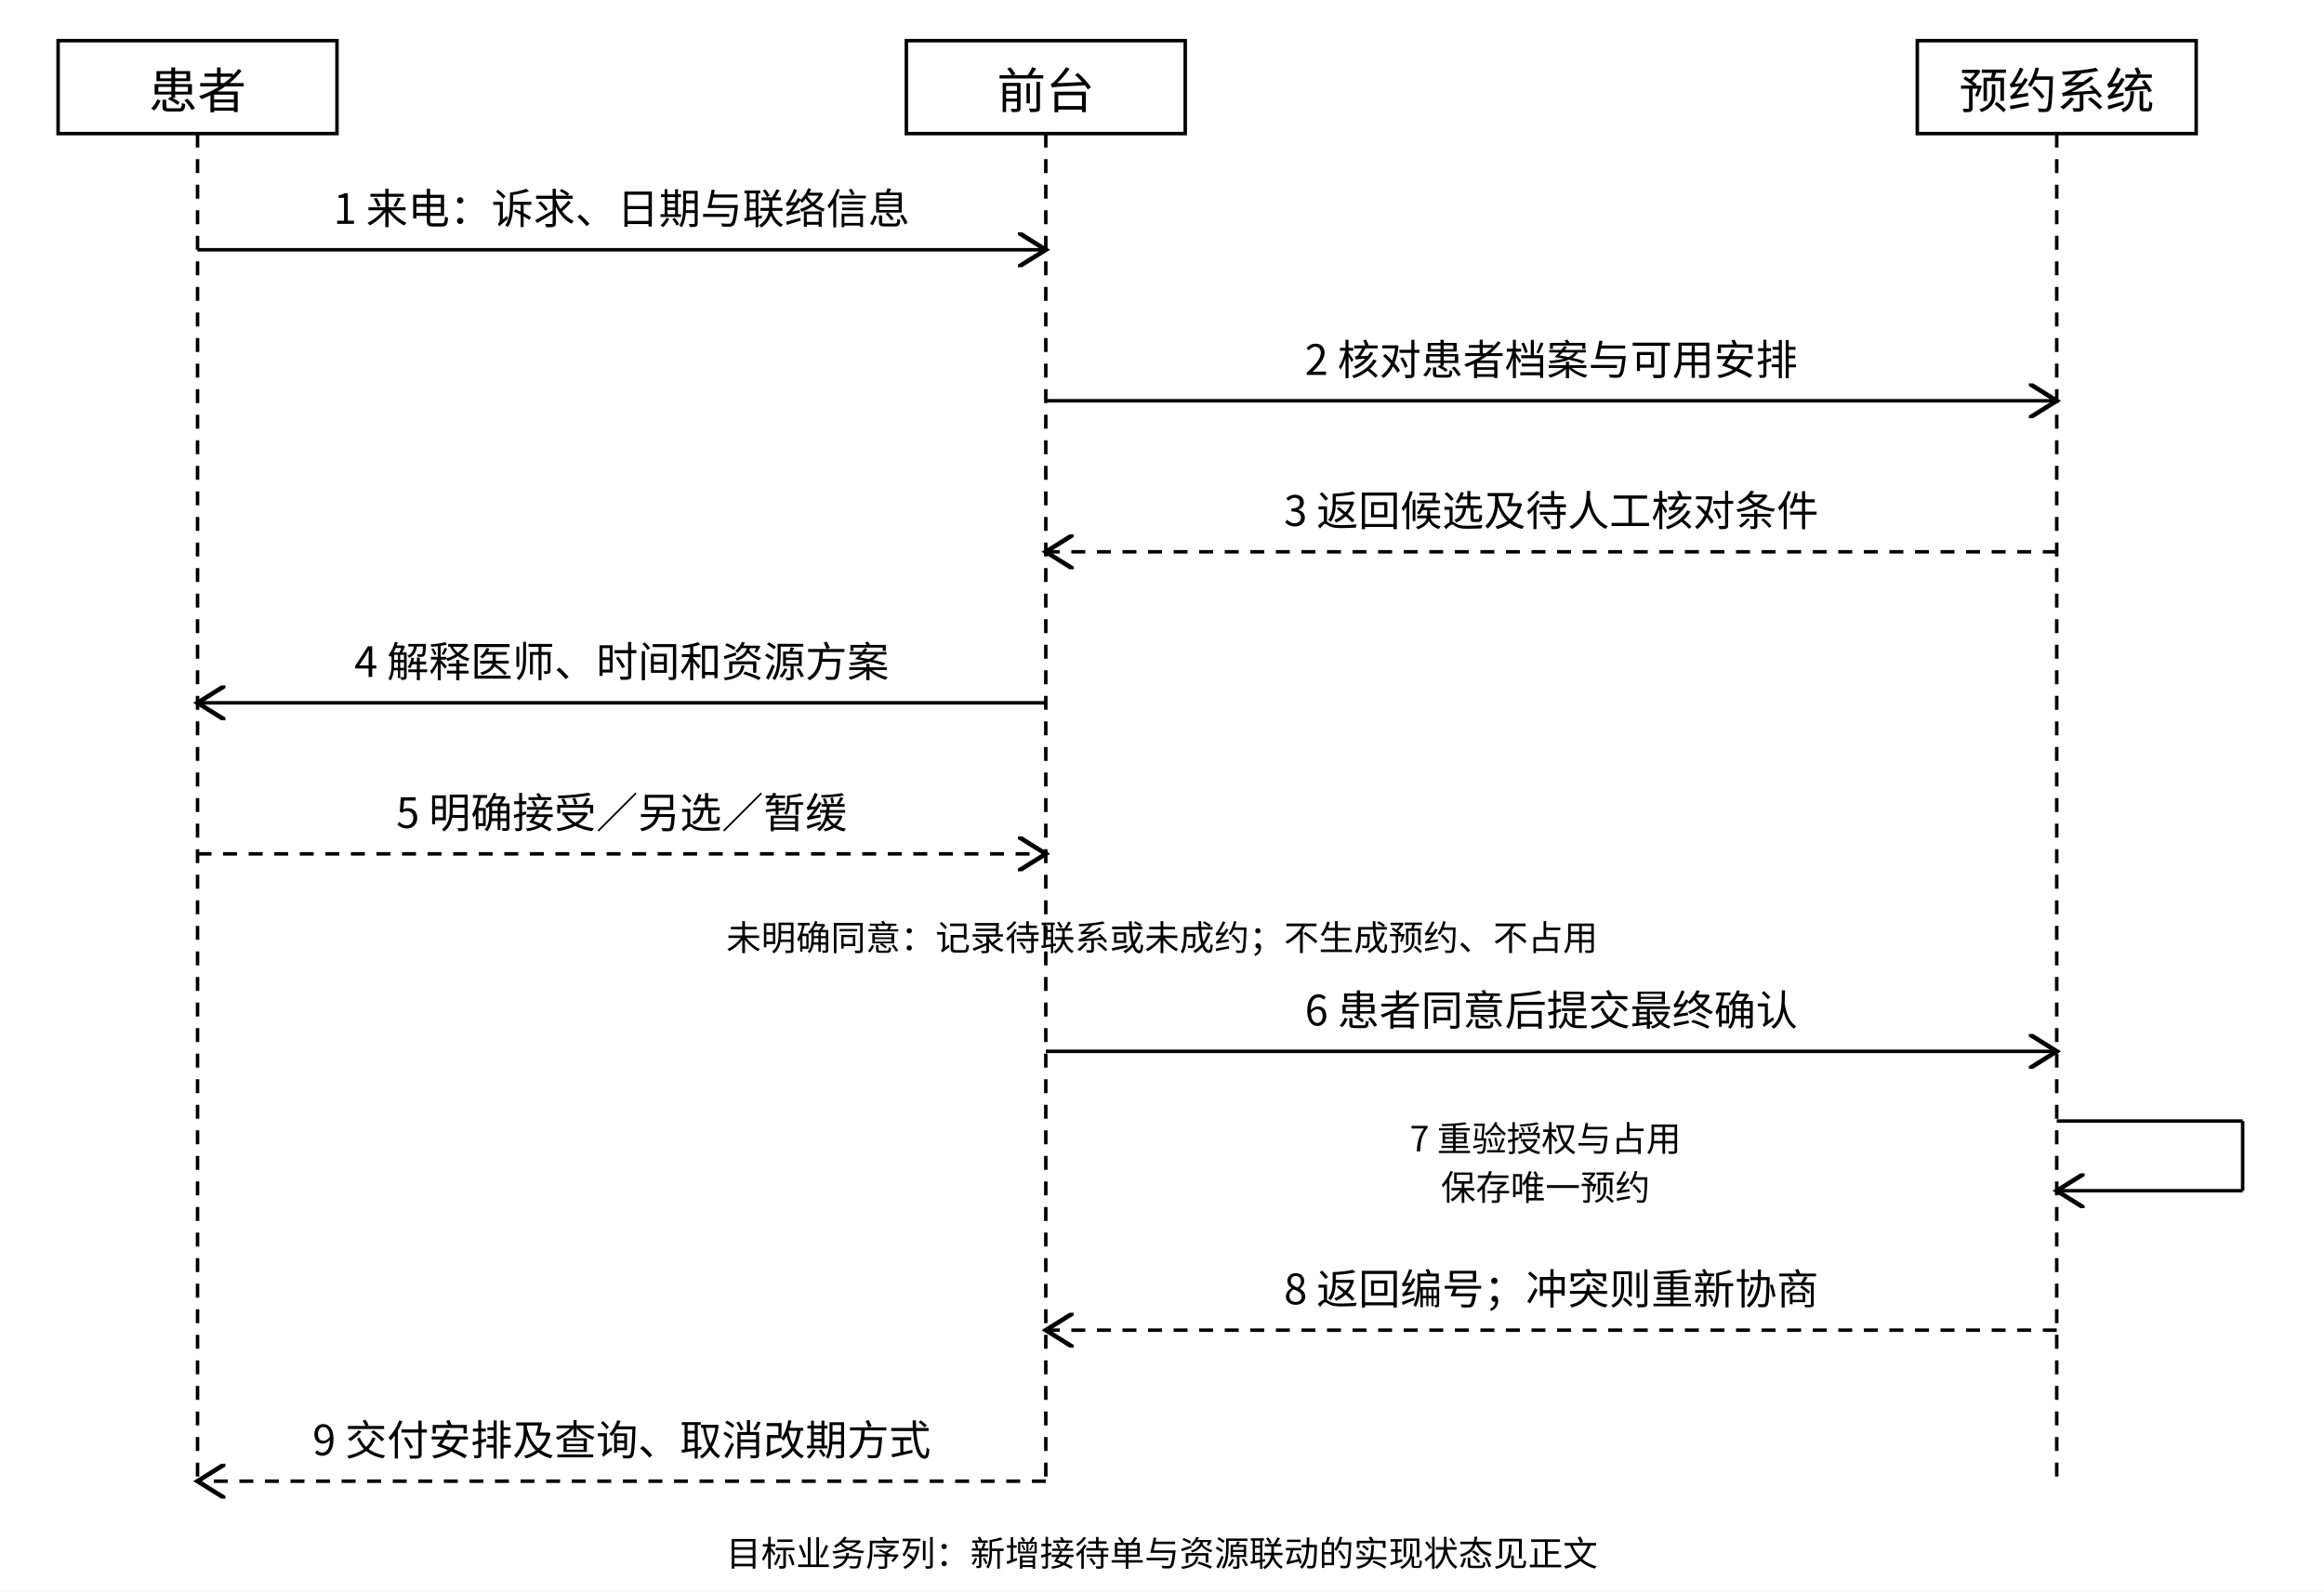
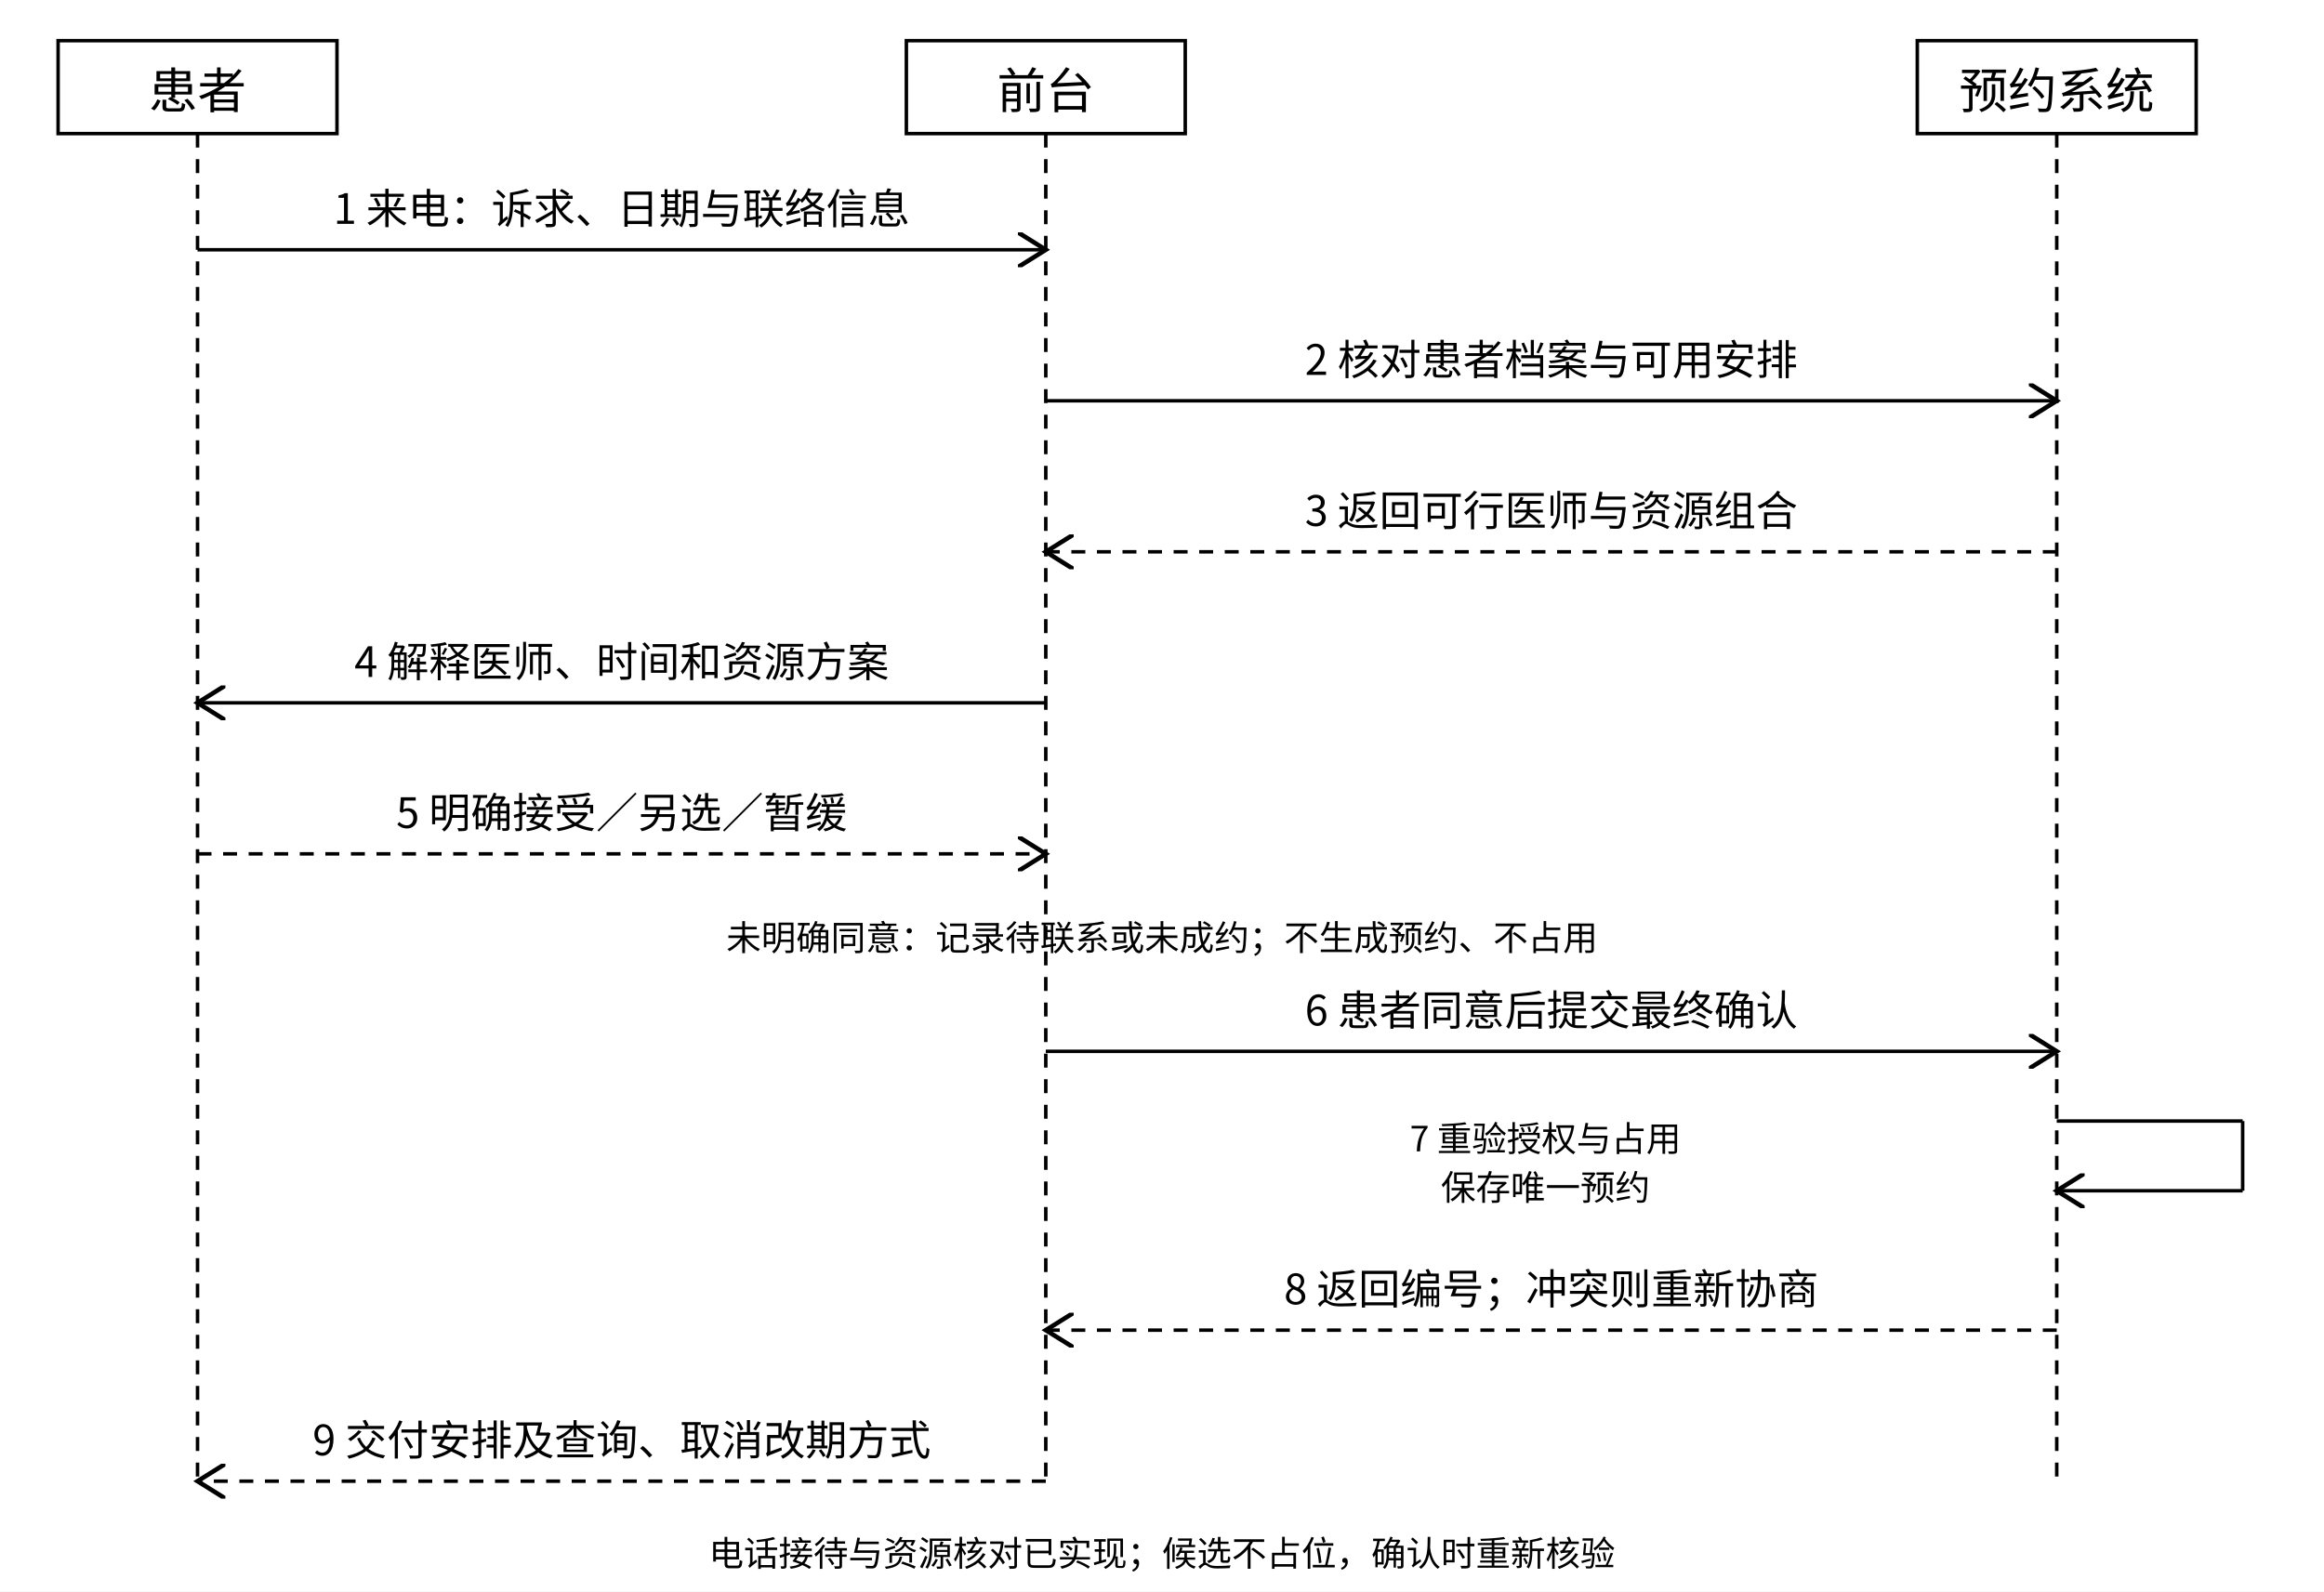
<svg xmlns="http://www.w3.org/2000/svg" width="2000" height="1370" viewBox="0 0 2000 1370">
  <rect width="100%" height="100%" fill="white" />
  <defs>
    <marker id="arrow" markerWidth="10" markerHeight="10" refX="8" refY="5" orient="auto">
      <path d="M0,0 L8,5 L0,10" fill="none" stroke="black" stroke-width="1.3" />
    </marker>
  </defs>
  <rect x="50" y="35" width="240" height="80" fill="white" stroke="black" stroke-width="3" />
  <text x="170" y="75" text-anchor="middle" dominant-baseline="central" font-family="Noto Sans CJK SC" font-size="42">患者</text>
  <line x1="170" y1="115" x2="170" y2="1280" stroke="black" stroke-width="3" stroke-dasharray="12 10" />
  <rect x="780" y="35" width="240" height="80" fill="white" stroke="black" stroke-width="3" />
  <text x="900" y="75" text-anchor="middle" dominant-baseline="central" font-family="Noto Sans CJK SC" font-size="42">前台</text>
  <line x1="900" y1="115" x2="900" y2="1280" stroke="black" stroke-width="3" stroke-dasharray="12 10" />
  <rect x="1650" y="35" width="240" height="80" fill="white" stroke="black" stroke-width="3" />
  <text x="1770" y="75" text-anchor="middle" dominant-baseline="central" font-family="Noto Sans CJK SC" font-size="42">预约系统</text>
  <line x1="1770" y1="115" x2="1770" y2="1280" stroke="black" stroke-width="3" stroke-dasharray="12 10" />
  <line x1="170" y1="215" x2="900" y2="215" stroke="black" stroke-width="3" marker-end="url(#arrow)" />
  <text x="535.0" y="177" text-anchor="middle" dominant-baseline="central" font-family="Noto Sans CJK SC" font-size="36">1 来电：诉求、日期与联络信息</text>
  <line x1="900" y1="345" x2="1770" y2="345" stroke="black" stroke-width="3" marker-end="url(#arrow)" />
  <text x="1335.0" y="307" text-anchor="middle" dominant-baseline="central" font-family="Noto Sans CJK SC" font-size="36">2 核对患者档案与可用安排</text>
  <line x1="1770" y1="475" x2="900" y2="475" stroke="black" stroke-width="3" stroke-dasharray="12 10" marker-end="url(#arrow)" />
-   <text x="1335.0" y="437" text-anchor="middle" dominant-baseline="central" font-family="Noto Sans CJK SC" font-size="36">3 返回候选及待人工核对条件</text>
+   <text x="1335.0" y="437" text-anchor="middle" dominant-baseline="central" font-family="Noto Sans CJK SC" font-size="36">3 返回可行医师与资源组合</text>
  <line x1="900" y1="605" x2="170" y2="605" stroke="black" stroke-width="3" marker-end="url(#arrow)" />
  <text x="535.0" y="567" text-anchor="middle" dominant-baseline="central" font-family="Noto Sans CJK SC" font-size="36">4 解释医师、时间和资源方案</text>
  <line x1="170" y1="735" x2="900" y2="735" stroke="black" stroke-width="3" stroke-dasharray="12 10" marker-end="url(#arrow)" />
  <text x="535.0" y="697" text-anchor="middle" dominant-baseline="central" font-family="Noto Sans CJK SC" font-size="36">5 明确接受／另选／暂缓</text>
  <text x="1000" y="805" text-anchor="middle" dominant-baseline="central" font-family="Noto Sans CJK SC" font-size="30">未明确同意：记录待联系或未成约；不生成预约、不占用</text>
  <line x1="900" y1="905" x2="1770" y2="905" stroke="black" stroke-width="3" marker-end="url(#arrow)" />
  <text x="1335.0" y="867" text-anchor="middle" dominant-baseline="central" font-family="Noto Sans CJK SC" font-size="36">6 患者同意后提交最终确认</text>
  <line x1="1770" y1="965" x2="1930" y2="965" stroke="black" stroke-width="3" />
  <line x1="1930" y1="965" x2="1930" y2="1025" stroke="black" stroke-width="3" />
  <line x1="1930" y1="1025" x2="1770" y2="1025" stroke="black" stroke-width="3" marker-end="url(#arrow)" />
  <text x="1330" y="978" text-anchor="middle" dominant-baseline="central" font-family="Noto Sans CJK SC" font-size="30">7 重验授权与占用</text>
  <text x="1330" y="1020" text-anchor="middle" dominant-baseline="central" font-family="Noto Sans CJK SC" font-size="30">保存唯一预约</text>
  <line x1="1770" y1="1145" x2="900" y2="1145" stroke="black" stroke-width="3" stroke-dasharray="12 10" marker-end="url(#arrow)" />
  <text x="1335.0" y="1107" text-anchor="middle" dominant-baseline="central" font-family="Noto Sans CJK SC" font-size="36">8 返回编号；冲突则重新协商</text>
  <line x1="900" y1="1275" x2="170" y2="1275" stroke="black" stroke-width="3" stroke-dasharray="12 10" marker-end="url(#arrow)" />
  <text x="535.0" y="1237" text-anchor="middle" dominant-baseline="central" font-family="Noto Sans CJK SC" font-size="36">9 交付安排及查询、取消改期方式</text>
-   <text x="1000" y="1335" text-anchor="middle" dominant-baseline="central" font-family="Noto Sans CJK SC" font-size="30">目标业务序列：新增接待单与资源联动的实现状态见正文</text>
+   <text x="1000" y="1335" text-anchor="middle" dominant-baseline="central" font-family="Noto Sans CJK SC" font-size="30">电话接待与资源核对已实现；候选不占位，确认时重新核验</text>
</svg>
